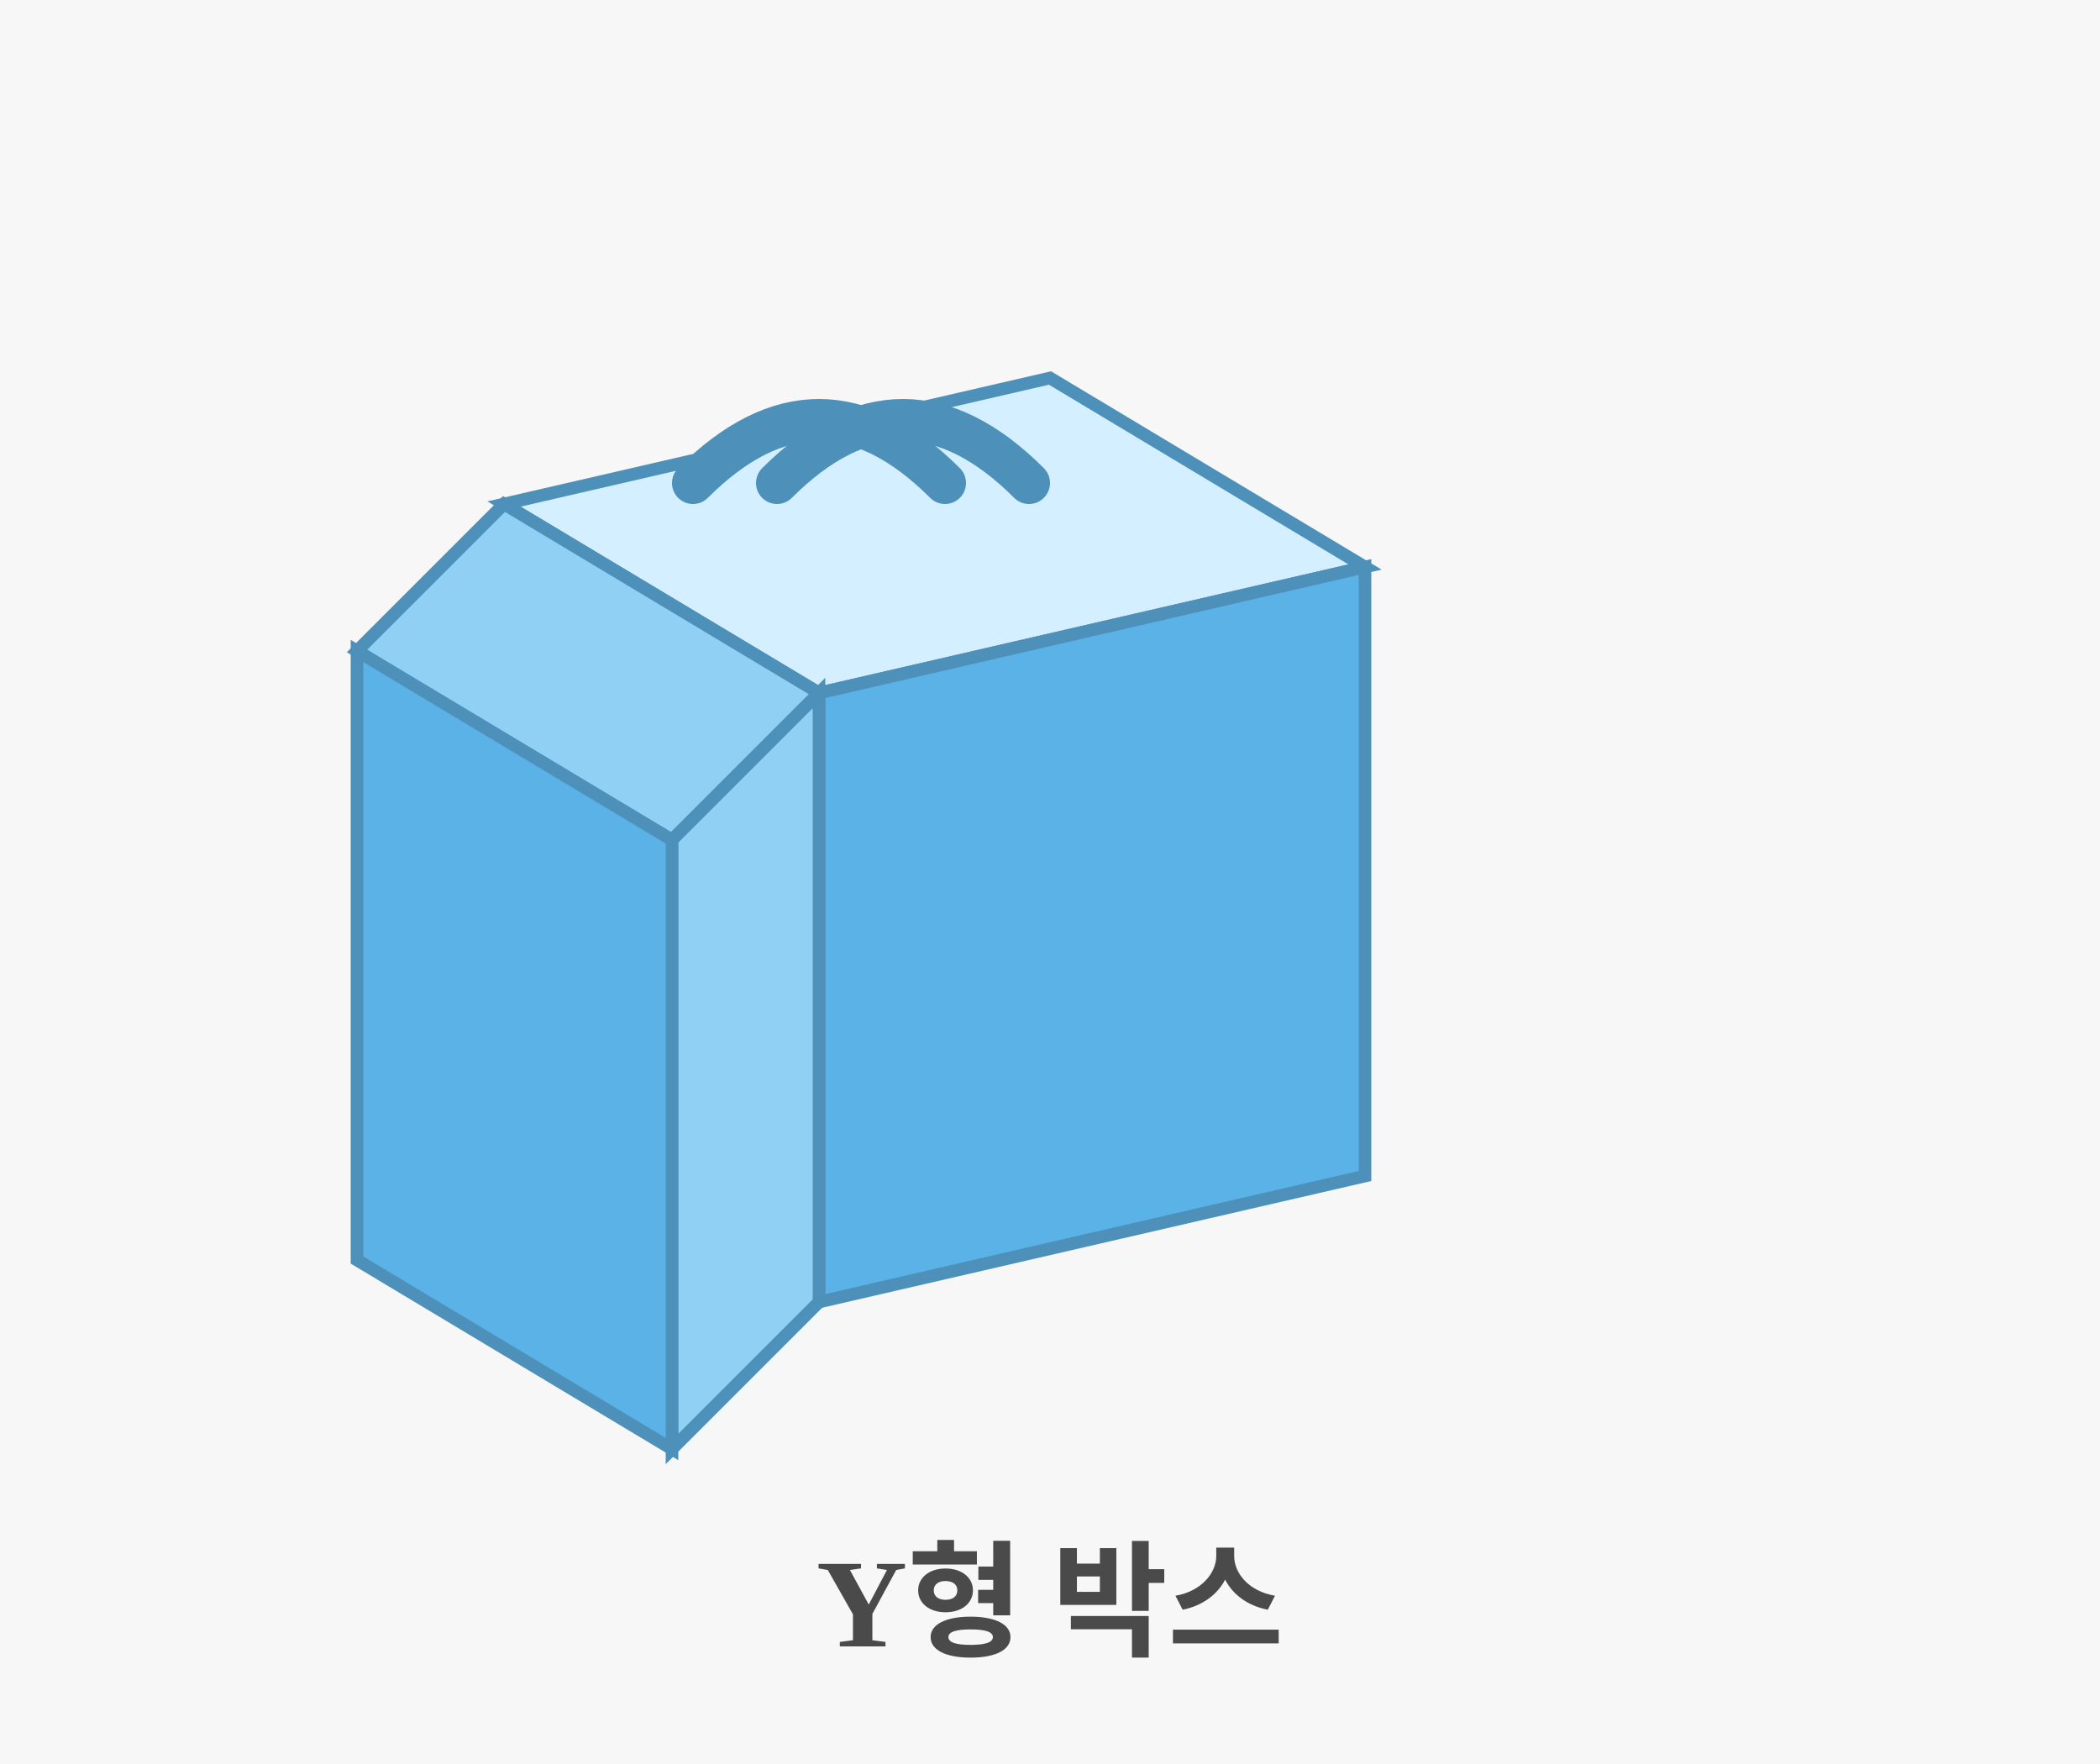
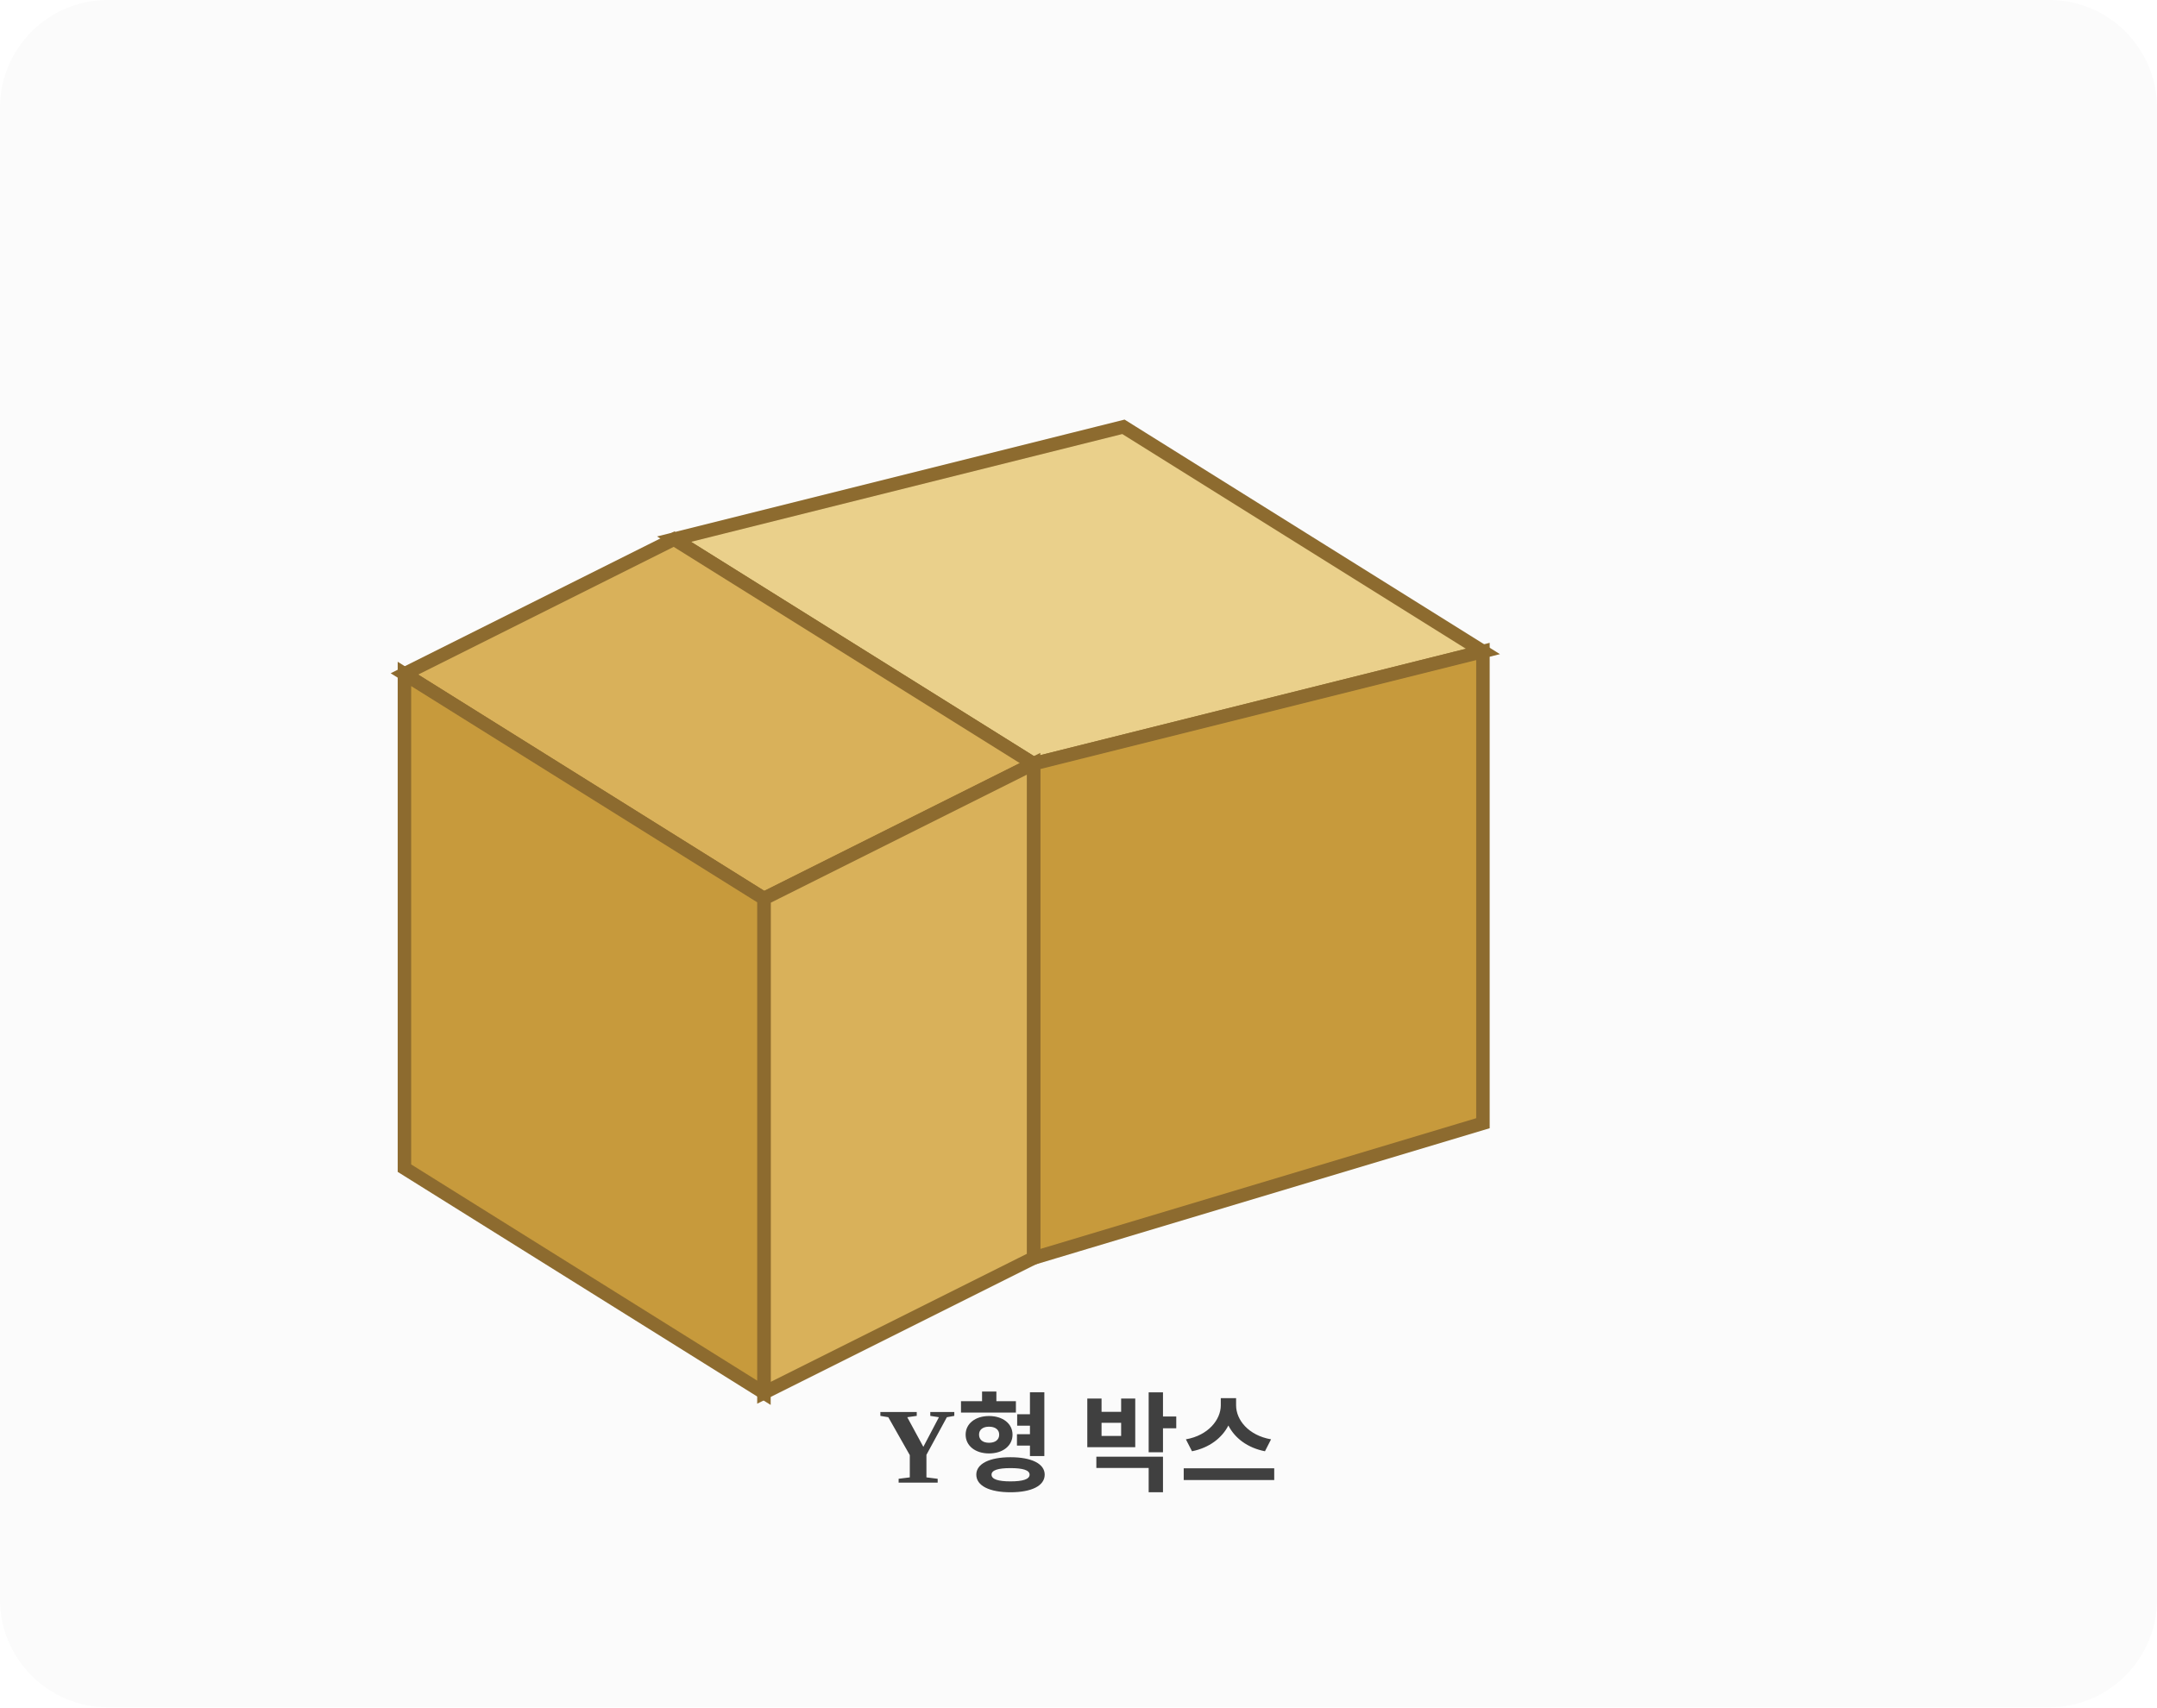
- <svg xmlns="http://www.w3.org/2000/svg" width="500" height="420" viewBox="0 0 500 420">
-   <rect width="500" height="420" fill="#f7f7f7" />
-   <polygon points="120,120 250,90 325,135 195,165" fill="#d4efff" stroke="#4d91ba" stroke-width="3" />
-   <polygon points="85,155 120,120 195,165 160,200" fill="#8fd0f4" stroke="#4d91ba" stroke-width="3" />
-   <polygon points="195,165 325,135 325,280 195,310" fill="#5ab2e6" stroke="#4d91ba" stroke-width="3" />
-   <polygon points="160,200 195,165 195,310 160,345" fill="#8fd0f4" stroke="#4d91ba" stroke-width="3" />
-   <polygon points="85,155 160,200 160,345 85,300" fill="#5ab2e6" stroke="#4d91ba" stroke-width="3" />
-   <path d="M165 115 q30 -30 60 0" fill="none" stroke="#4d91ba" stroke-width="10" stroke-linecap="round" />
-   <path d="M185 115 q30 -30 60 0" fill="none" stroke="#4d91ba" stroke-width="10" stroke-linecap="round" />
-   <text x="250" y="392" text-anchor="middle" font-size="30" font-weight="700" fill="#4a4a4a">Y형 박스</text>
+ <svg xmlns="http://www.w3.org/2000/svg" width="480" height="380" viewBox="0 0 480 380">
+   <rect width="480" height="380" rx="24" fill="#fbfbfb" />
+   <polygon points="150,120 250,95 330,145 230,170" fill="#ead08b" stroke="#8d6b2f" stroke-width="3" />
+   <polygon points="90,150 150,120 230,170 170,200" fill="#d9b15a" stroke="#8d6b2f" stroke-width="3" />
+   <polygon points="230,170 330,145 330,250 230,280" fill="#c79a3c" stroke="#8d6b2f" stroke-width="3" />
+   <polygon points="170,200 230,170 230,280 170,310" fill="#d9b15a" stroke="#8d6b2f" stroke-width="3" />
+   <polygon points="90,150 170,200 170,310 90,260" fill="#c79a3c" stroke="#8d6b2f" stroke-width="3" />
+   <text x="240" y="330" text-anchor="middle" font-size="24" font-weight="800" fill="#404040">Y형 박스</text>
</svg>
